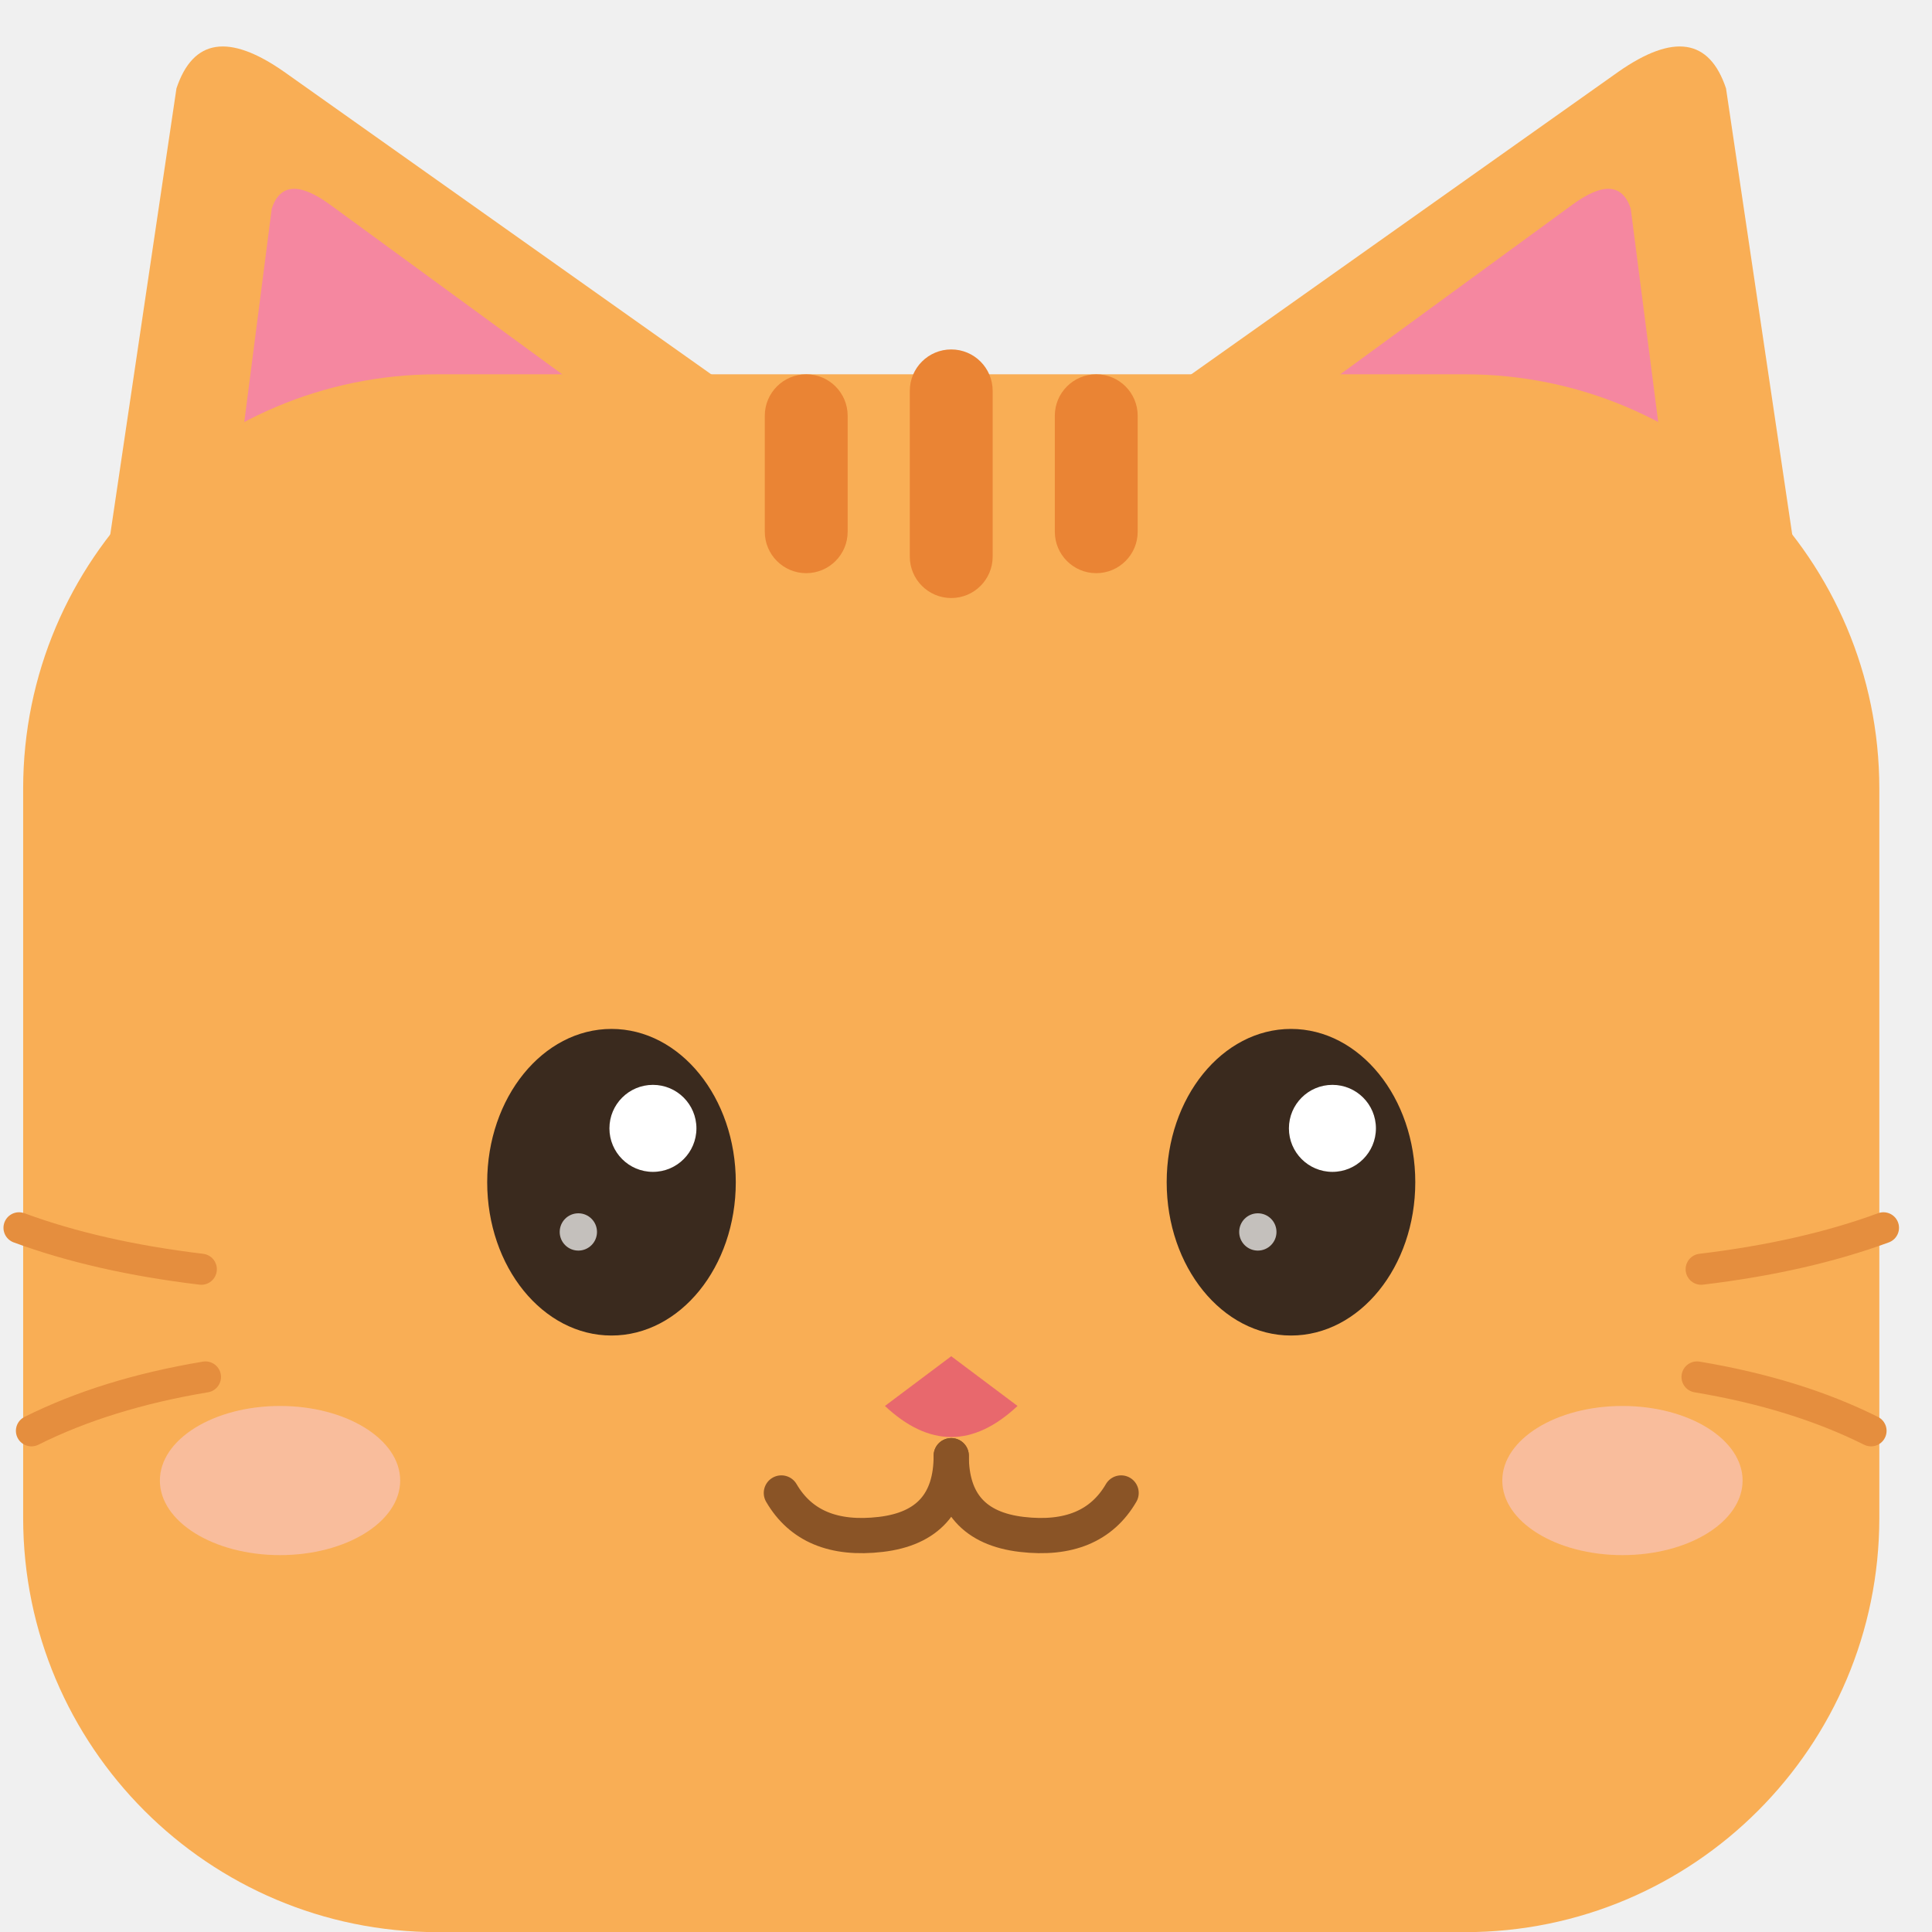
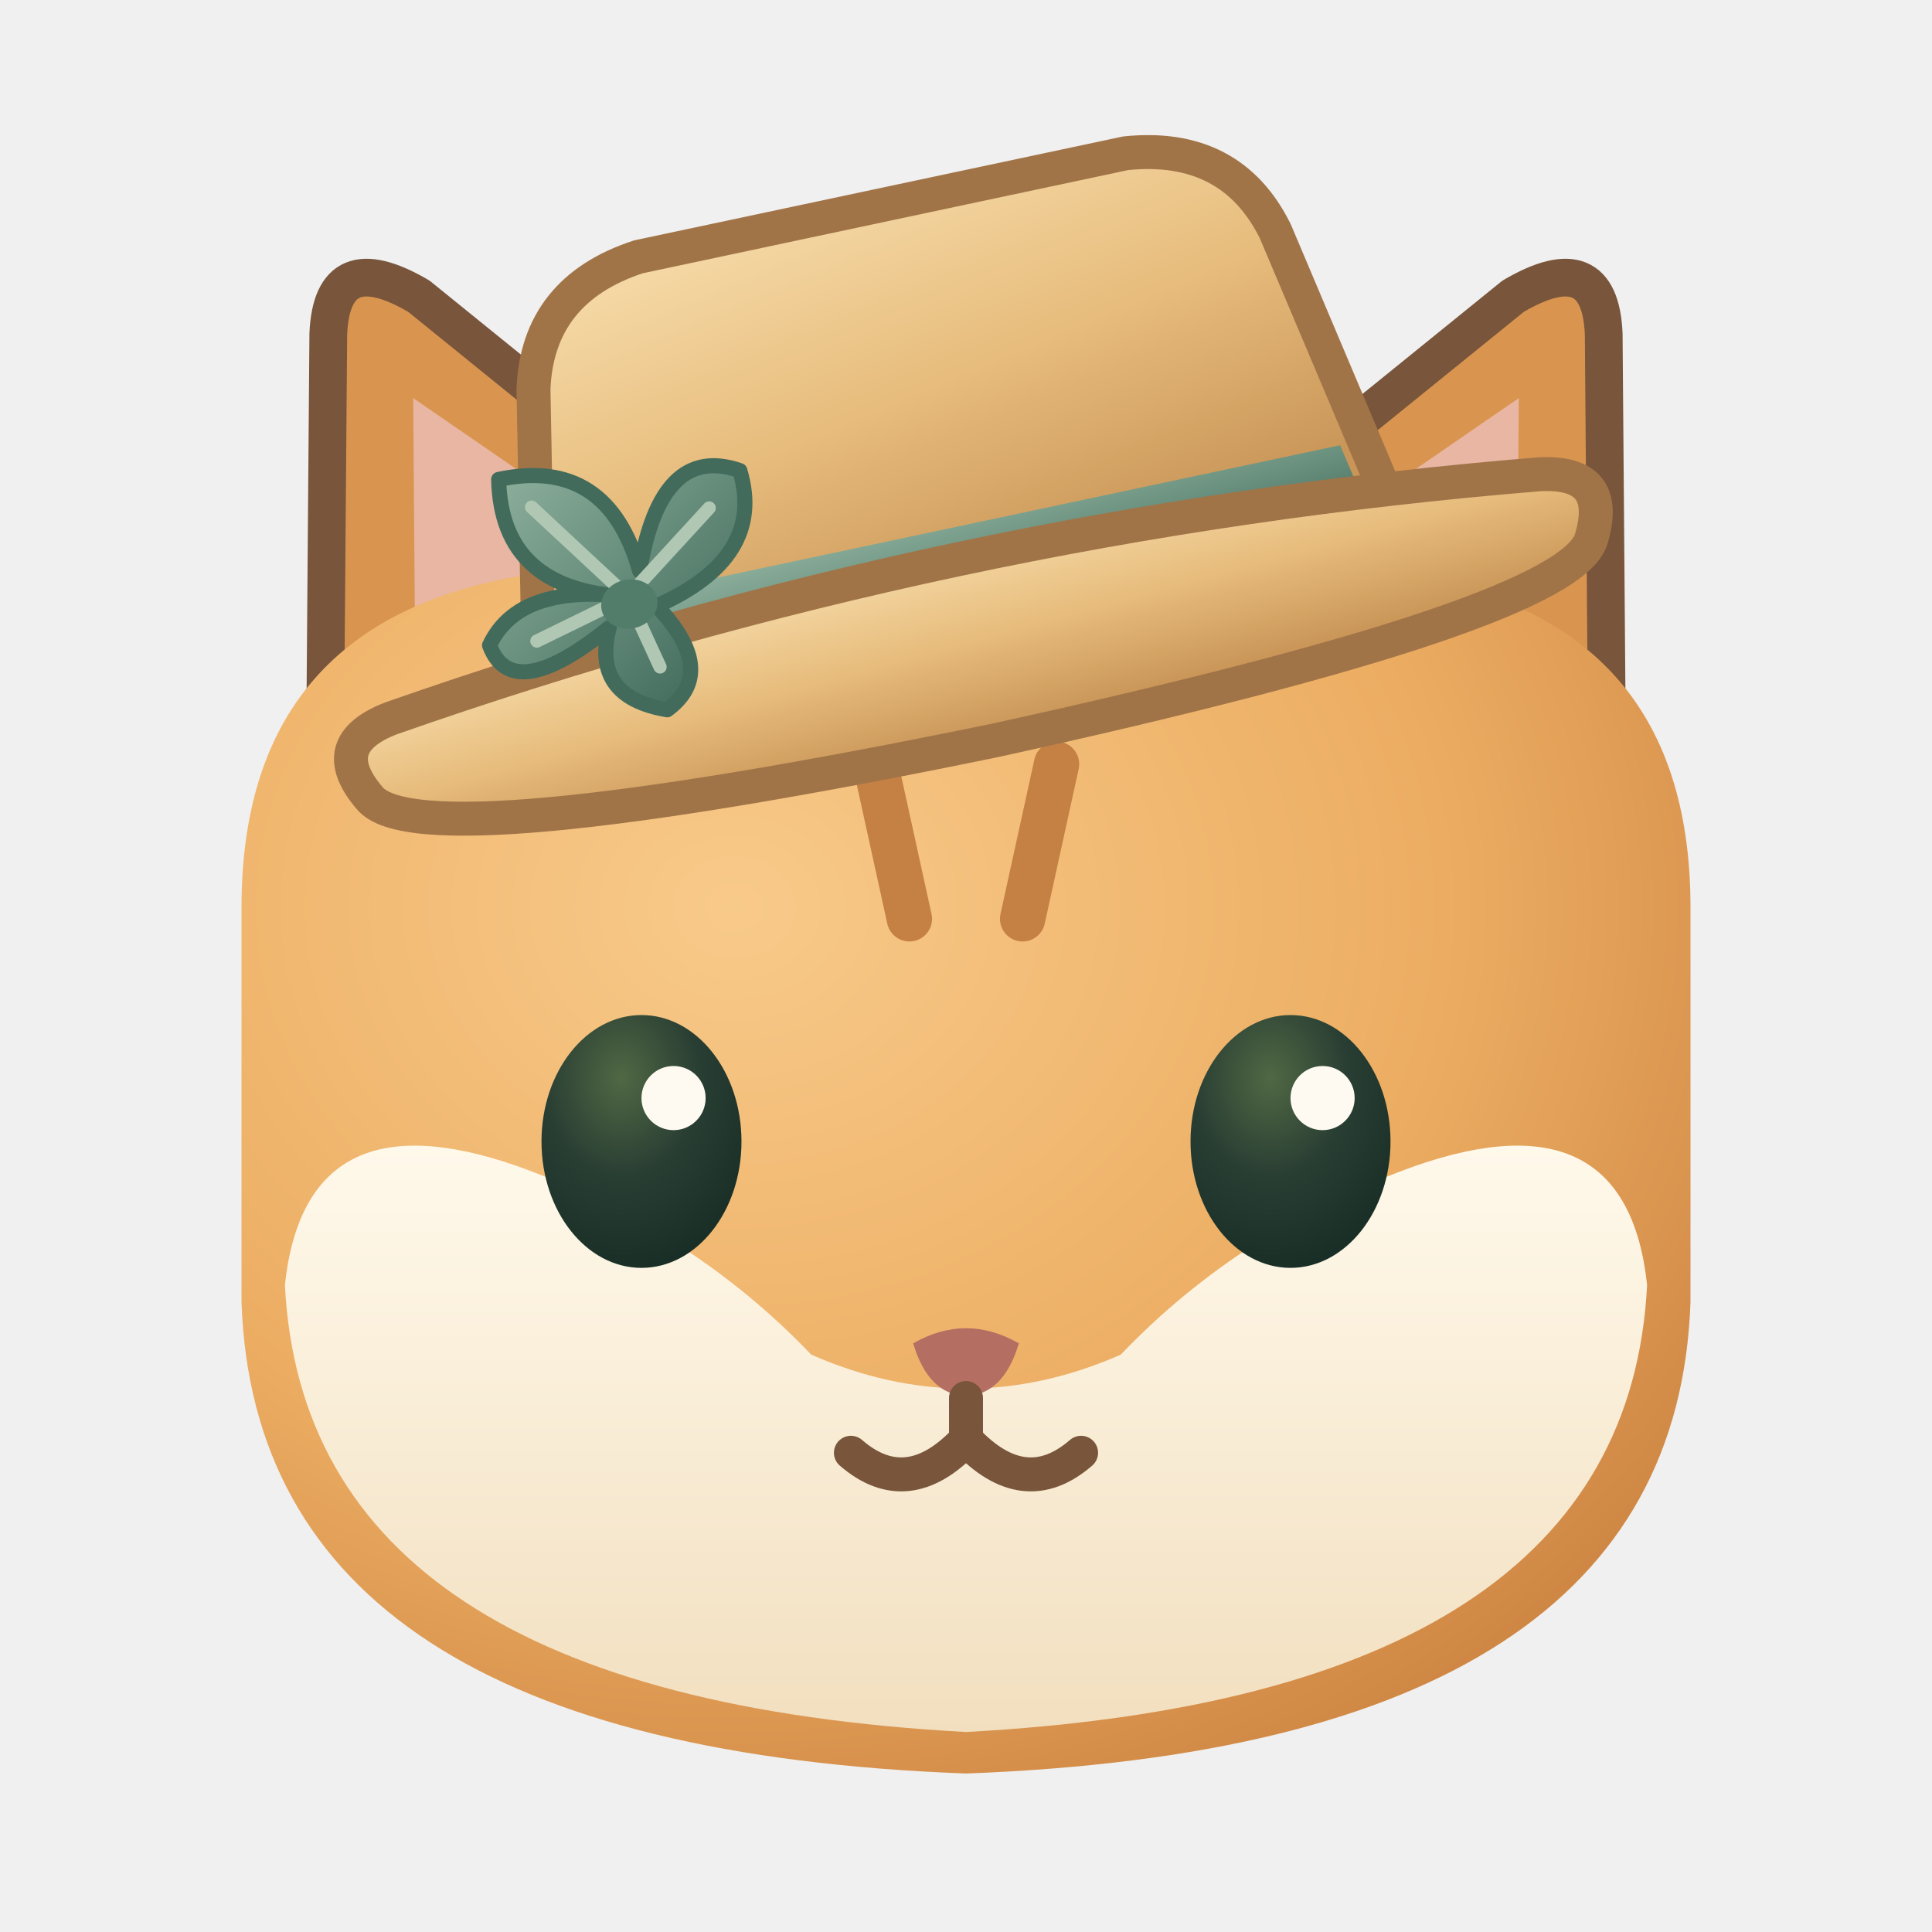
<svg xmlns="http://www.w3.org/2000/svg" width="1024" height="1024" viewBox="0 0 1024 1024">
-   <g transform="translate(-58 -30) scale(1.098)">
-     <path d="M92 380 L138 70 Q150 34 190 62 L430 232 Z" fill="#F9AE55" />
-     <path d="M932 380 L886 70 Q874 34 834 62 L594 232 Z" fill="#F9AE55" />
-     <path d="M158 330 L184 128 Q190 110 212 126 L368 240 Z" fill="#F587A0" />
-     <path d="M866 330 L840 128 Q834 110 812 126 L656 240 Z" fill="#F587A0" />
-     <rect x="64" y="208" width="896" height="752" rx="200" fill="#F9AE55" />
-     <rect x="422" y="208" width="40" height="96" rx="20" fill="#EA8434" />
-     <rect x="562" y="208" width="40" height="96" rx="20" fill="#EA8434" />
-     <rect x="492" y="196" width="40" height="120" rx="20" fill="#EA8434" />
-     <ellipse cx="348" cy="598" rx="60" ry="74" fill="#3A2A1E" />
-     <ellipse cx="676" cy="598" rx="60" ry="74" fill="#3A2A1E" />
-     <circle cx="368" cy="572" r="21" fill="#FFFFFF" />
-     <circle cx="696" cy="572" r="21" fill="#FFFFFF" />
-     <circle cx="332" cy="622" r="9" fill="#FFFFFF" opacity="0.7" />
-     <circle cx="660" cy="622" r="9" fill="#FFFFFF" opacity="0.7" />
-     <ellipse cx="188" cy="742" rx="58" ry="36" fill="#F9C0A8" opacity="0.85" />
-     <ellipse cx="836" cy="742" rx="58" ry="36" fill="#F9C0A8" opacity="0.85" />
-     <path d="M512 682 L544 706 Q512 736 480 706 Z" fill="#E8686D" />
-     <path d="M512 730 Q512 764 478 768 Q444 772 430 748" fill="none" stroke="#8A5426" stroke-width="17" stroke-linecap="round" />
-     <path d="M512 730 Q512 764 546 768 Q580 772 594 748" fill="none" stroke="#8A5426" stroke-width="17" stroke-linecap="round" />
-     <g stroke="#E58E3E" stroke-width="15" stroke-linecap="round" fill="none">
-       <path d="M150 640 Q100 634 62 620" />
-       <path d="M152 692 Q104 700 68 718" />
-       <path d="M874 640 Q924 634 962 620" />
-       <path d="M872 692 Q920 700 956 718" />
+   <defs>
+     <radialGradient id="clover-fur" cx="34%" cy="28%" r="82%">
+       <stop stop-color="#f8ca8a" />
+       <stop offset=".6" stop-color="#ecad62" />
+       <stop offset="1" stop-color="#ce8543" />
+     </radialGradient>
+     <linearGradient id="clover-cream" x2="0" y2="1">
+       <stop stop-color="#fff9eb" />
+       <stop offset="1" stop-color="#f2dfbf" />
+     </linearGradient>
+     <linearGradient id="clover-straw" x2=".4" y2="1">
+       <stop stop-color="#f8dfaf" />
+       <stop offset=".55" stop-color="#e7bc7c" />
+       <stop offset="1" stop-color="#c99658" />
+     </linearGradient>
+     <linearGradient id="clover-sage" x2=".7" y2="1">
+       <stop stop-color="#91b4a0" />
+       <stop offset="1" stop-color="#426b5c" />
+     </linearGradient>
+     <radialGradient id="clover-eye" cx="40%" cy="25%" r="78%">
+       <stop stop-color="#506844" />
+       <stop offset=".5" stop-color="#293e33" />
+       <stop offset="1" stop-color="#182d25" />
+     </radialGradient>
+   </defs>
+   <g id="clover-face">
+     <path d="M172 430L174 177Q176 130 222 157L406 306M852 430L850 177Q848 130 802 157L618 306" fill="#d9954f" stroke="#78553b" stroke-width="20" stroke-linejoin="round" />
+     <path d="M220 342L219 211L328 286M804 342L805 211L696 286" fill="#e8b6a3" />
+     <path d="M128 481Q128 323 291 303H733Q896 323 896 481V690Q888 926 512 940Q136 926 128 690Z" fill="url(#clover-fur)" />
+     <path d="M151 681Q162 579 274 618Q366 651 430 718Q512 754 594 718Q658 651 750 618Q862 579 873 681Q862 899 512 918Q162 899 151 681Z" fill="url(#clover-cream)" />
+     <path d="M464 405L482 487M560 405L542 487" stroke="#c48143" stroke-width="24" stroke-linecap="round" />
+     <ellipse cx="340" cy="605" rx="53" ry="67" fill="url(#clover-eye)" />
+     <ellipse cx="684" cy="605" rx="53" ry="67" fill="url(#clover-eye)" />
+     <circle cx="357" cy="582" r="17" fill="#fffaf1" />
+     <circle cx="701" cy="582" r="17" fill="#fffaf1" />
+     <path d="M484 712Q512 696 540 712Q532 739 512 740Q492 739 484 712Z" fill="#b46e62" />
+     <path d="M512 741V763M451 770Q481 796 512 763Q543 796 573 770" fill="none" stroke="#78553b" stroke-width="18" stroke-linecap="round" stroke-linejoin="round" />
+   </g>
+   <g id="clover-hat" transform="rotate(-12 512 318)">
+     <path d="M278 332L311 161Q324 110 380 104H644Q700 110 713 161L746 332Z" fill="url(#clover-straw)" stroke="#a17448" stroke-width="18" stroke-linejoin="round" />
+     <path d="M301 279H723L734 335H290Z" fill="url(#clover-sage)" />
+     <path d="M201 316Q512 276 823 316Q861 322 843 355Q824 392 512 394Q200 392 181 355Q163 322 201 316Z" fill="url(#clover-straw)" stroke="#a17448" stroke-width="18" />
+     <g id="clover-leaf-bow" transform="translate(337 279)">
+       <path d="M0 0Q-65-17-54-75Q5-75 9-12Q34-76 72-53Q76-5 14 8Q39 49 8 63Q-30 48-13 14Q-72 44-77 10Q-55-19 0 0Z" fill="url(#clover-sage)" stroke="#426b5c" stroke-width="8" stroke-linejoin="round" />
+       <path d="M-40-57L0 0L52-37M0 0L-52 13M0 0L9 40" fill="none" stroke="#b0c7b4" stroke-width="7" stroke-linecap="round" />
+       <ellipse cx="0" cy="4" rx="15" ry="13" fill="#527d6a" />
    </g>
  </g>
</svg>
